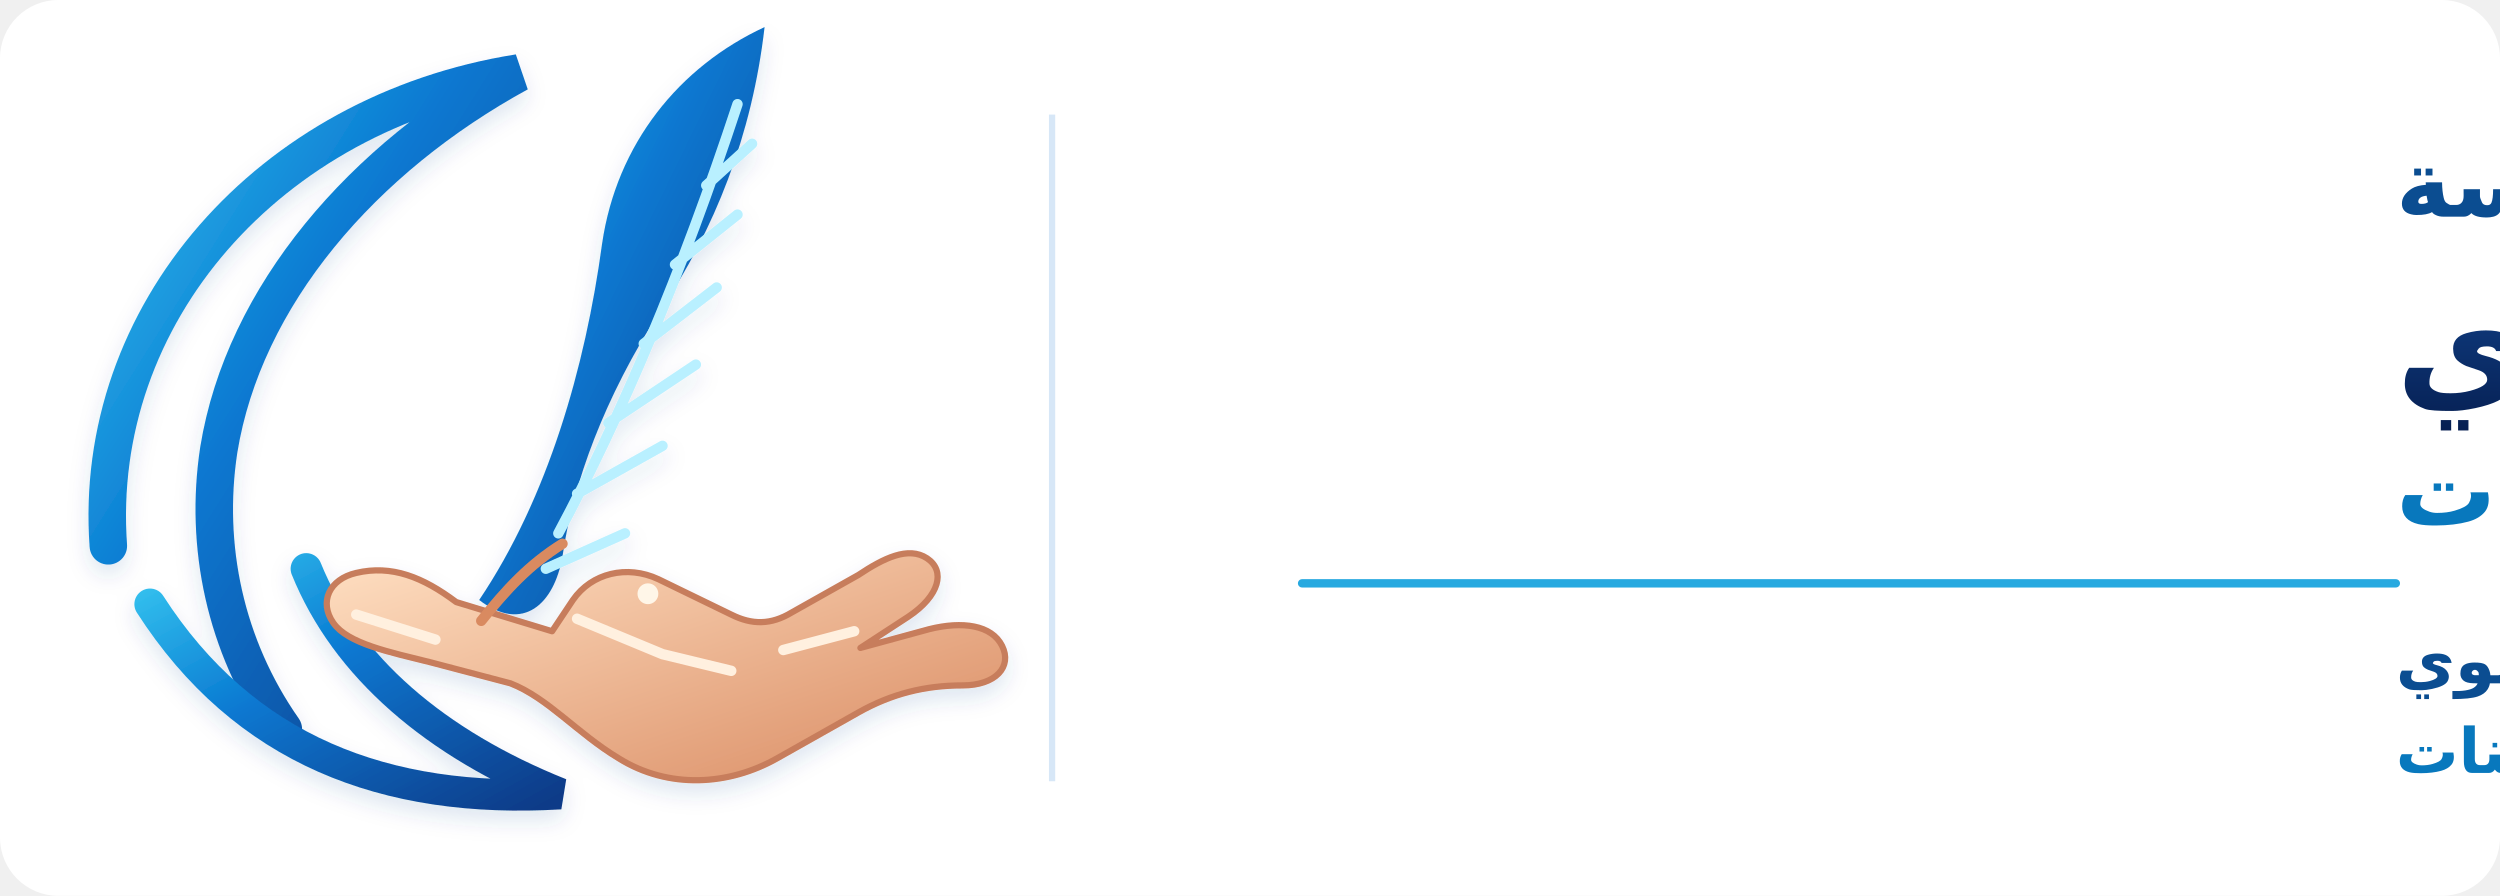
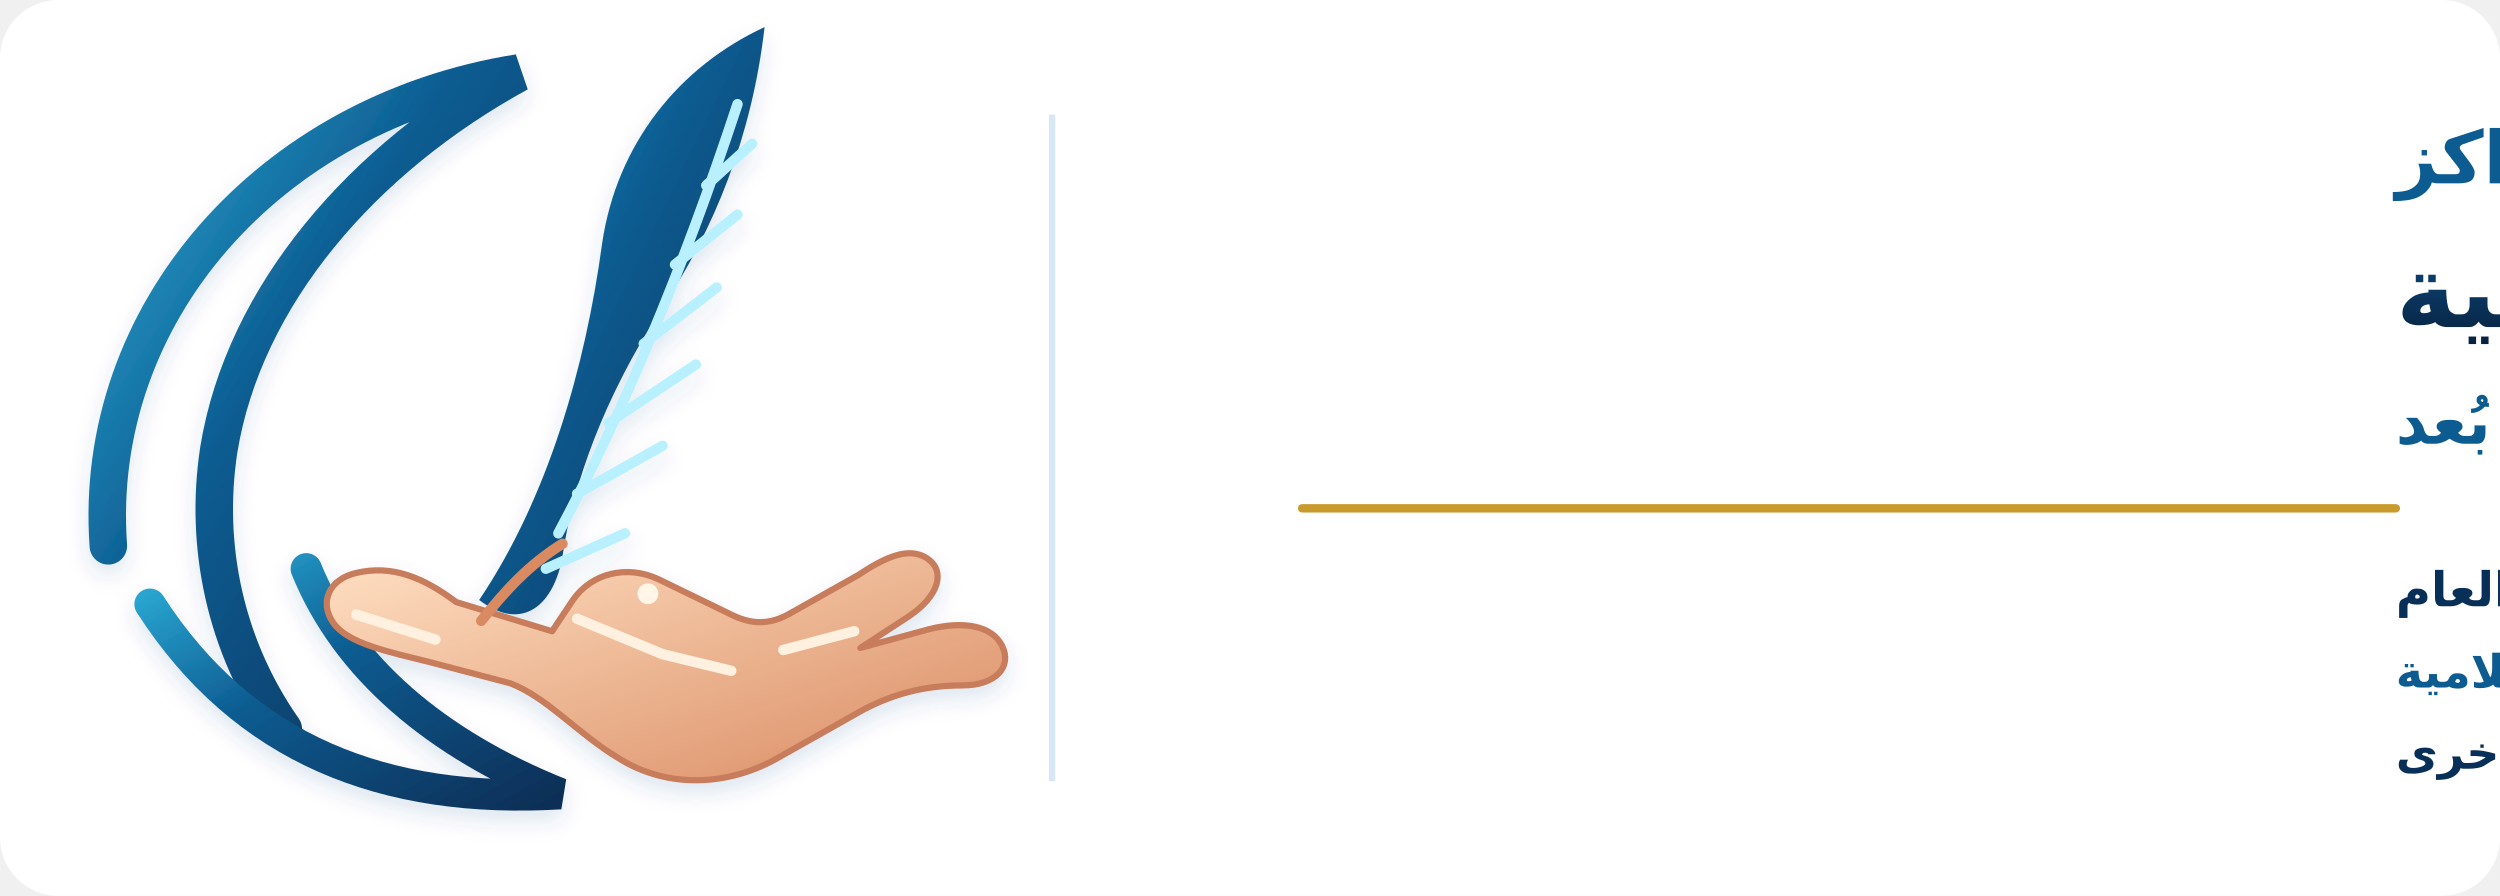
<svg xmlns="http://www.w3.org/2000/svg" viewBox="0 0 1200 430" role="img" aria-labelledby="title desc">
  <defs>
    <linearGradient id="blue" x1="0" y1="0" x2="1" y2="1">
-       <stop offset="0" stop-color="#36c5f0" />
-       <stop offset=".42" stop-color="#0878d1" />
-       <stop offset="1" stop-color="#073b88" />
+       <stop offset="0" stop-color="#2daed8" />
+       <stop offset=".42" stop-color="#0d5c91" />
+       <stop offset="1" stop-color="#082f57" />
    </linearGradient>
    <linearGradient id="deep" x1="0" y1="0" x2="0" y2="1">
-       <stop offset="0" stop-color="#103e83" />
-       <stop offset="1" stop-color="#061f52" />
+       <stop offset="0" stop-color="#0d477c" />
+       <stop offset="1" stop-color="#061f3a" />
    </linearGradient>
    <linearGradient id="skin" x1="0" y1="0" x2="1" y2="1">
      <stop offset="0" stop-color="#ffe0c3" />
      <stop offset="1" stop-color="#d98a61" />
    </linearGradient>
    <filter id="soft" x="-20%" y="-20%" width="140%" height="140%">
      <feDropShadow dx="0" dy="5" stdDeviation="5" flood-color="#0b4d91" flood-opacity=".13" />
    </filter>
  </defs>
  <rect width="1200" height="430" rx="28" fill="#fff" />
  <g transform="translate(24 12)" filter="url(#soft)">
    <path d="M28 250C20 139 105 42 225 23C150 64 93 130 81 204C74 250 84 298 112 338" fill="none" stroke="url(#blue)" stroke-width="18" stroke-linecap="round" />
    <path d="M48 278C93 348 161 374 245 369C185 345 142 308 123 261" fill="none" stroke="url(#blue)" stroke-width="15" stroke-linecap="round" />
    <path d="M206 276C239 227 257 164 265 105C272 57 302 20 343 1C337 53 319 98 293 137C266 179 251 220 246 255C242 278 227 292 206 276Z" fill="url(#blue)" />
    <path d="M244 244C274 188 303 120 330 38M253 225L294 202M268 191L310 163M285 153L320 126M300 115L330 91M315 77L337 57M238 261L276 244" fill="none" stroke="#b9f0ff" stroke-width="5" stroke-linecap="round" />
    <path d="M195 277C179 265 164 259 147 263C134 266 129 277 136 287C143 297 163 301 183 306L221 316C239 323 253 340 273 352C297 367 326 365 349 352L388 330C404 321 420 317 438 317C454 317 462 308 457 298C452 288 438 286 422 290L389 299L412 284C427 274 430 262 421 256C412 250 400 256 388 264L356 282C346 288 337 288 327 283L292 266C277 259 260 263 251 276L241 291Z" fill="url(#skin)" stroke="#c77d5b" stroke-width="3" stroke-linejoin="round" />
    <path d="M147 283L185 295M253 285L294 302M294 302L327 310M352 300L386 291" fill="none" stroke="#fff0df" stroke-width="5" stroke-linecap="round" />
    <path d="M207 286C219 271 230 259 246 249" fill="none" stroke="#d98a61" stroke-width="5" stroke-linecap="round" />
    <circle cx="287" cy="273" r="5" fill="#fff6e8" />
  </g>
  <path d="M505 55V375" stroke="#d7e7f7" stroke-width="3" />
  <g font-family="Tahoma, Arial, sans-serif" text-anchor="end" direction="rtl">
-     <text x="1150" y="104" fill="#0b4d91" font-size="45" font-weight="700">مدرسة</text>
-     <text x="1150" y="190" fill="url(#deep)" font-size="68" font-weight="900">دار الإرتقاء الفكري</text>
-     <text x="1150" y="252" fill="#0878bd" font-size="48" font-weight="800">لتعليم الجاليات</text>
-     <path d="M625 280H1150" stroke="#27a9e0" stroke-width="4" stroke-linecap="round" />
-     <text x="1150" y="328" fill="#0b4d91" font-size="31" font-weight="700">من التمهيدي إلى الثانوي</text>
-     <text x="1150" y="371" fill="#0878bd" font-size="30" font-weight="700">بنين • بنات</text>
+     <text x="1150" y="88" fill="#0d5c91" font-size="35" font-weight="800">منظومة مدارس ومراكز</text>
+     <text x="1150" y="157" fill="url(#deep)" font-size="49" font-weight="900">دار الارتقاء الفكري التعليمية</text>
+     <text x="1150" y="213" fill="#0d5c91" font-size="30" font-weight="800">لتعليم الجاليات • التعليم عن بُعد</text>
+     <path d="M625 244H1150" stroke="#c89b2c" stroke-width="4" stroke-linecap="round" />
+     <text x="1150" y="291" fill="#082f57" font-size="23" font-weight="800">الطفولة والتأسيس • التعليم الأساسي والعام</text>
+     <text x="1150" y="330" fill="#0d5c91" font-size="22" font-weight="700">الجامعي • المهني والتقني • القرآن والإسلامية</text>
+     <text x="1150" y="369" fill="#082f57" font-size="22" font-weight="700">التقوية والتأهيل • الإرشاد الأكاديمي • ومجالات أخرى</text>
  </g>
</svg>
